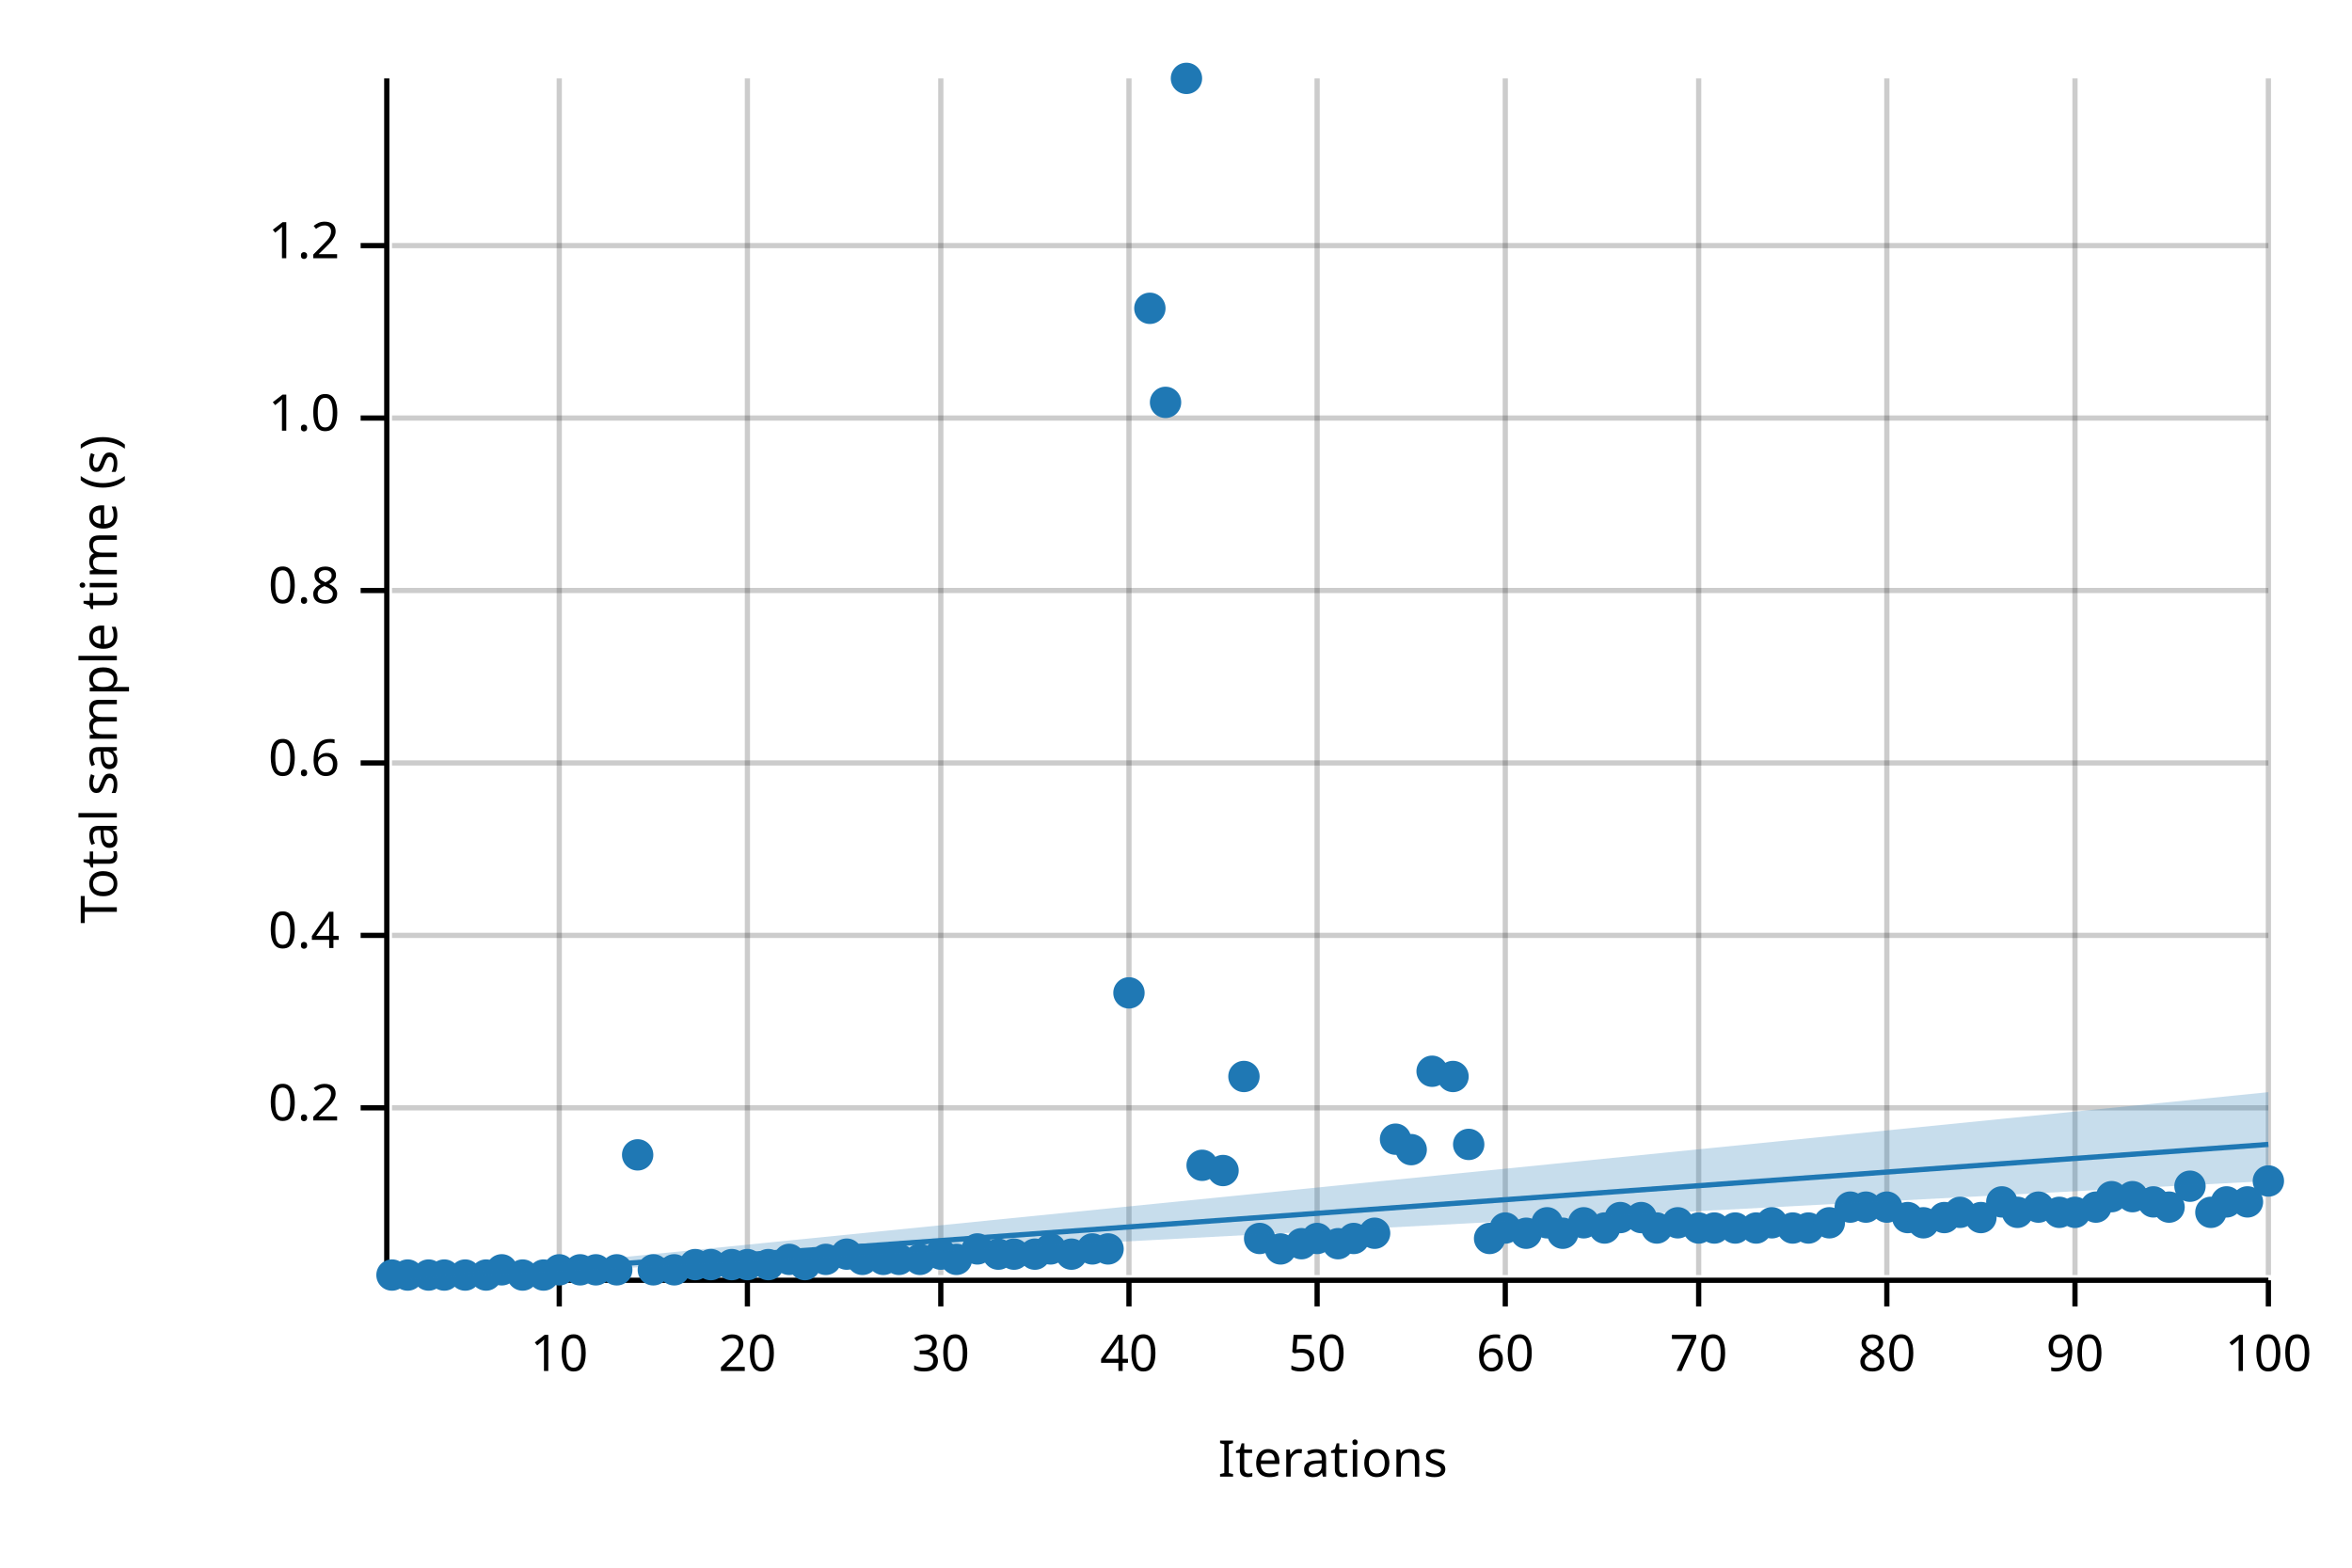
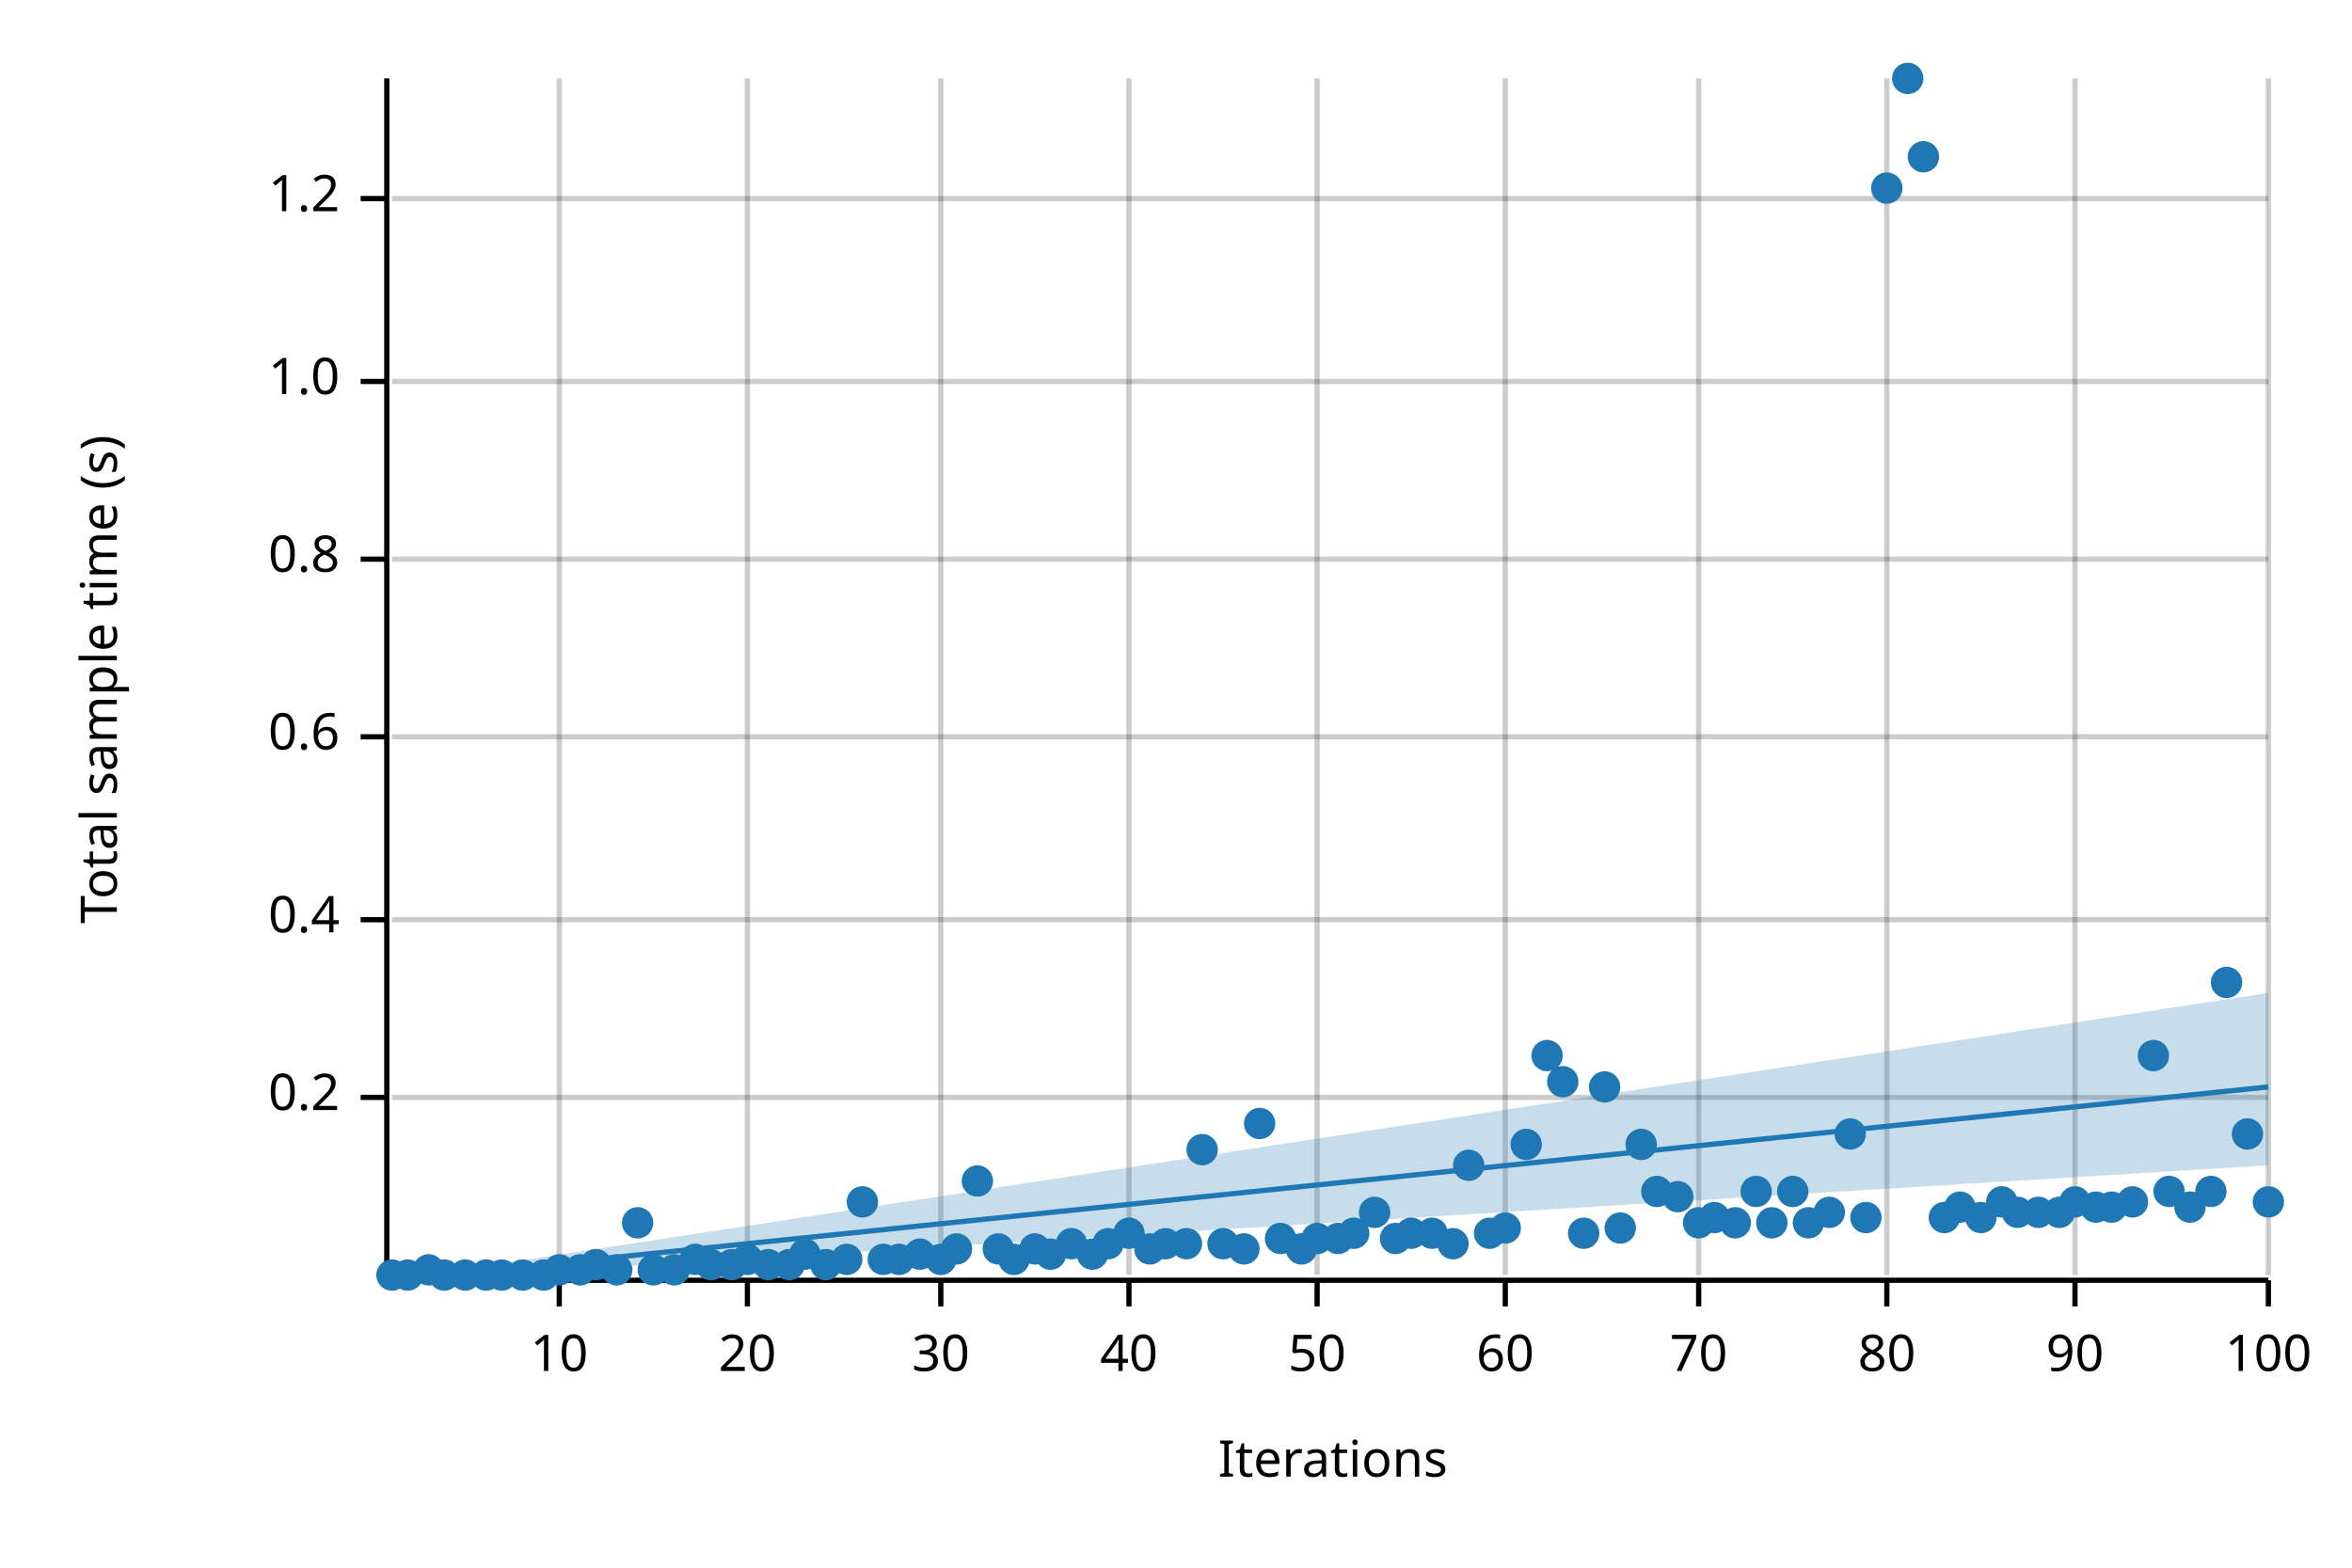
<svg xmlns="http://www.w3.org/2000/svg" width="450" height="300" viewBox="0 0 450 300">
  <text x="15" y="130" dy="0.76em" text-anchor="middle" font-family="sans-serif" font-size="9.677" opacity="1" fill="#000000" transform="rotate(270, 15, 130)">
Total sample time (s)
</text>
  <text x="255" y="285" dy="-0.5ex" text-anchor="middle" font-family="sans-serif" font-size="9.677" opacity="1" fill="#000000">
Iterations
</text>
  <line opacity="0.2" stroke="#000000" stroke-width="1" x1="107" y1="244" x2="107" y2="15" />
  <line opacity="0.2" stroke="#000000" stroke-width="1" x1="143" y1="244" x2="143" y2="15" />
  <line opacity="0.2" stroke="#000000" stroke-width="1" x1="180" y1="244" x2="180" y2="15" />
  <line opacity="0.2" stroke="#000000" stroke-width="1" x1="216" y1="244" x2="216" y2="15" />
  <line opacity="0.2" stroke="#000000" stroke-width="1" x1="252" y1="244" x2="252" y2="15" />
  <line opacity="0.2" stroke="#000000" stroke-width="1" x1="288" y1="244" x2="288" y2="15" />
  <line opacity="0.2" stroke="#000000" stroke-width="1" x1="325" y1="244" x2="325" y2="15" />
  <line opacity="0.2" stroke="#000000" stroke-width="1" x1="361" y1="244" x2="361" y2="15" />
  <line opacity="0.2" stroke="#000000" stroke-width="1" x1="397" y1="244" x2="397" y2="15" />
  <line opacity="0.2" stroke="#000000" stroke-width="1" x1="434" y1="244" x2="434" y2="15" />
-   <line opacity="0.2" stroke="#000000" stroke-width="1" x1="75" y1="212" x2="434" y2="212" />
-   <line opacity="0.2" stroke="#000000" stroke-width="1" x1="75" y1="179" x2="434" y2="179" />
-   <line opacity="0.2" stroke="#000000" stroke-width="1" x1="75" y1="146" x2="434" y2="146" />
-   <line opacity="0.2" stroke="#000000" stroke-width="1" x1="75" y1="113" x2="434" y2="113" />
-   <line opacity="0.2" stroke="#000000" stroke-width="1" x1="75" y1="80" x2="434" y2="80" />
-   <line opacity="0.2" stroke="#000000" stroke-width="1" x1="75" y1="47" x2="434" y2="47" />
+   <line opacity="0.2" stroke="#000000" stroke-width="1" x1="75" y1="210" x2="434" y2="210" />
+   <line opacity="0.2" stroke="#000000" stroke-width="1" x1="75" y1="176" x2="434" y2="176" />
+   <line opacity="0.2" stroke="#000000" stroke-width="1" x1="75" y1="141" x2="434" y2="141" />
+   <line opacity="0.2" stroke="#000000" stroke-width="1" x1="75" y1="107" x2="434" y2="107" />
+   <line opacity="0.2" stroke="#000000" stroke-width="1" x1="75" y1="73" x2="434" y2="73" />
+   <line opacity="0.2" stroke="#000000" stroke-width="1" x1="75" y1="38" x2="434" y2="38" />
  <polyline fill="none" opacity="1" stroke="#000000" stroke-width="1" points="74,15 74,244 " />
-   <text x="65" y="212" dy="0.5ex" text-anchor="end" font-family="sans-serif" font-size="9.677" opacity="1" fill="#000000">
+   <text x="65" y="210" dy="0.5ex" text-anchor="end" font-family="sans-serif" font-size="9.677" opacity="1" fill="#000000">
0.2
</text>
-   <polyline fill="none" opacity="1" stroke="#000000" stroke-width="1" points="69,212 74,212 " />
-   <text x="65" y="179" dy="0.5ex" text-anchor="end" font-family="sans-serif" font-size="9.677" opacity="1" fill="#000000">
+   <polyline fill="none" opacity="1" stroke="#000000" stroke-width="1" points="69,210 74,210 " />
+   <text x="65" y="176" dy="0.5ex" text-anchor="end" font-family="sans-serif" font-size="9.677" opacity="1" fill="#000000">
0.4
</text>
-   <polyline fill="none" opacity="1" stroke="#000000" stroke-width="1" points="69,179 74,179 " />
-   <text x="65" y="146" dy="0.5ex" text-anchor="end" font-family="sans-serif" font-size="9.677" opacity="1" fill="#000000">
+   <polyline fill="none" opacity="1" stroke="#000000" stroke-width="1" points="69,176 74,176 " />
+   <text x="65" y="141" dy="0.5ex" text-anchor="end" font-family="sans-serif" font-size="9.677" opacity="1" fill="#000000">
0.6
</text>
-   <polyline fill="none" opacity="1" stroke="#000000" stroke-width="1" points="69,146 74,146 " />
-   <text x="65" y="113" dy="0.5ex" text-anchor="end" font-family="sans-serif" font-size="9.677" opacity="1" fill="#000000">
+   <polyline fill="none" opacity="1" stroke="#000000" stroke-width="1" points="69,141 74,141 " />
+   <text x="65" y="107" dy="0.5ex" text-anchor="end" font-family="sans-serif" font-size="9.677" opacity="1" fill="#000000">
0.8
</text>
-   <polyline fill="none" opacity="1" stroke="#000000" stroke-width="1" points="69,113 74,113 " />
-   <text x="65" y="80" dy="0.5ex" text-anchor="end" font-family="sans-serif" font-size="9.677" opacity="1" fill="#000000">
+   <polyline fill="none" opacity="1" stroke="#000000" stroke-width="1" points="69,107 74,107 " />
+   <text x="65" y="73" dy="0.5ex" text-anchor="end" font-family="sans-serif" font-size="9.677" opacity="1" fill="#000000">
1.0
</text>
-   <polyline fill="none" opacity="1" stroke="#000000" stroke-width="1" points="69,80 74,80 " />
-   <text x="65" y="47" dy="0.5ex" text-anchor="end" font-family="sans-serif" font-size="9.677" opacity="1" fill="#000000">
+   <polyline fill="none" opacity="1" stroke="#000000" stroke-width="1" points="69,73 74,73 " />
+   <text x="65" y="38" dy="0.5ex" text-anchor="end" font-family="sans-serif" font-size="9.677" opacity="1" fill="#000000">
1.2
</text>
-   <polyline fill="none" opacity="1" stroke="#000000" stroke-width="1" points="69,47 74,47 " />
+   <polyline fill="none" opacity="1" stroke="#000000" stroke-width="1" points="69,38 74,38 " />
  <polyline fill="none" opacity="1" stroke="#000000" stroke-width="1" points="75,245 434,245 " />
  <text x="107" y="255" dy="0.76em" text-anchor="middle" font-family="sans-serif" font-size="9.677" opacity="1" fill="#000000">
10
</text>
  <polyline fill="none" opacity="1" stroke="#000000" stroke-width="1" points="107,245 107,250 " />
  <text x="143" y="255" dy="0.76em" text-anchor="middle" font-family="sans-serif" font-size="9.677" opacity="1" fill="#000000">
20
</text>
  <polyline fill="none" opacity="1" stroke="#000000" stroke-width="1" points="143,245 143,250 " />
  <text x="180" y="255" dy="0.76em" text-anchor="middle" font-family="sans-serif" font-size="9.677" opacity="1" fill="#000000">
30
</text>
  <polyline fill="none" opacity="1" stroke="#000000" stroke-width="1" points="180,245 180,250 " />
  <text x="216" y="255" dy="0.76em" text-anchor="middle" font-family="sans-serif" font-size="9.677" opacity="1" fill="#000000">
40
</text>
  <polyline fill="none" opacity="1" stroke="#000000" stroke-width="1" points="216,245 216,250 " />
  <text x="252" y="255" dy="0.76em" text-anchor="middle" font-family="sans-serif" font-size="9.677" opacity="1" fill="#000000">
50
</text>
  <polyline fill="none" opacity="1" stroke="#000000" stroke-width="1" points="252,245 252,250 " />
  <text x="288" y="255" dy="0.76em" text-anchor="middle" font-family="sans-serif" font-size="9.677" opacity="1" fill="#000000">
60
</text>
  <polyline fill="none" opacity="1" stroke="#000000" stroke-width="1" points="288,245 288,250 " />
  <text x="325" y="255" dy="0.76em" text-anchor="middle" font-family="sans-serif" font-size="9.677" opacity="1" fill="#000000">
70
</text>
  <polyline fill="none" opacity="1" stroke="#000000" stroke-width="1" points="325,245 325,250 " />
  <text x="361" y="255" dy="0.76em" text-anchor="middle" font-family="sans-serif" font-size="9.677" opacity="1" fill="#000000">
80
</text>
  <polyline fill="none" opacity="1" stroke="#000000" stroke-width="1" points="361,245 361,250 " />
  <text x="397" y="255" dy="0.76em" text-anchor="middle" font-family="sans-serif" font-size="9.677" opacity="1" fill="#000000">
90
</text>
  <polyline fill="none" opacity="1" stroke="#000000" stroke-width="1" points="397,245 397,250 " />
  <text x="434" y="255" dy="0.76em" text-anchor="middle" font-family="sans-serif" font-size="9.677" opacity="1" fill="#000000">
100
</text>
  <polyline fill="none" opacity="1" stroke="#000000" stroke-width="1" points="434,245 434,250 " />
  <circle cx="75" cy="244" r="3" opacity="1" fill="#1F78B4" stroke="none" stroke-width="1" />
  <circle cx="78" cy="244" r="3" opacity="1" fill="#1F78B4" stroke="none" stroke-width="1" />
-   <circle cx="82" cy="244" r="3" opacity="1" fill="#1F78B4" stroke="none" stroke-width="1" />
+   <circle cx="82" cy="243" r="3" opacity="1" fill="#1F78B4" stroke="none" stroke-width="1" />
  <circle cx="85" cy="244" r="3" opacity="1" fill="#1F78B4" stroke="none" stroke-width="1" />
  <circle cx="89" cy="244" r="3" opacity="1" fill="#1F78B4" stroke="none" stroke-width="1" />
  <circle cx="93" cy="244" r="3" opacity="1" fill="#1F78B4" stroke="none" stroke-width="1" />
-   <circle cx="96" cy="243" r="3" opacity="1" fill="#1F78B4" stroke="none" stroke-width="1" />
+   <circle cx="96" cy="244" r="3" opacity="1" fill="#1F78B4" stroke="none" stroke-width="1" />
  <circle cx="100" cy="244" r="3" opacity="1" fill="#1F78B4" stroke="none" stroke-width="1" />
  <circle cx="104" cy="244" r="3" opacity="1" fill="#1F78B4" stroke="none" stroke-width="1" />
  <circle cx="107" cy="243" r="3" opacity="1" fill="#1F78B4" stroke="none" stroke-width="1" />
  <circle cx="111" cy="243" r="3" opacity="1" fill="#1F78B4" stroke="none" stroke-width="1" />
-   <circle cx="114" cy="243" r="3" opacity="1" fill="#1F78B4" stroke="none" stroke-width="1" />
+   <circle cx="114" cy="242" r="3" opacity="1" fill="#1F78B4" stroke="none" stroke-width="1" />
  <circle cx="118" cy="243" r="3" opacity="1" fill="#1F78B4" stroke="none" stroke-width="1" />
-   <circle cx="122" cy="221" r="3" opacity="1" fill="#1F78B4" stroke="none" stroke-width="1" />
+   <circle cx="122" cy="234" r="3" opacity="1" fill="#1F78B4" stroke="none" stroke-width="1" />
  <circle cx="125" cy="243" r="3" opacity="1" fill="#1F78B4" stroke="none" stroke-width="1" />
  <circle cx="129" cy="243" r="3" opacity="1" fill="#1F78B4" stroke="none" stroke-width="1" />
-   <circle cx="133" cy="242" r="3" opacity="1" fill="#1F78B4" stroke="none" stroke-width="1" />
+   <circle cx="133" cy="241" r="3" opacity="1" fill="#1F78B4" stroke="none" stroke-width="1" />
  <circle cx="136" cy="242" r="3" opacity="1" fill="#1F78B4" stroke="none" stroke-width="1" />
  <circle cx="140" cy="242" r="3" opacity="1" fill="#1F78B4" stroke="none" stroke-width="1" />
-   <circle cx="143" cy="242" r="3" opacity="1" fill="#1F78B4" stroke="none" stroke-width="1" />
+   <circle cx="143" cy="241" r="3" opacity="1" fill="#1F78B4" stroke="none" stroke-width="1" />
  <circle cx="147" cy="242" r="3" opacity="1" fill="#1F78B4" stroke="none" stroke-width="1" />
-   <circle cx="151" cy="241" r="3" opacity="1" fill="#1F78B4" stroke="none" stroke-width="1" />
-   <circle cx="154" cy="242" r="3" opacity="1" fill="#1F78B4" stroke="none" stroke-width="1" />
-   <circle cx="158" cy="241" r="3" opacity="1" fill="#1F78B4" stroke="none" stroke-width="1" />
-   <circle cx="162" cy="240" r="3" opacity="1" fill="#1F78B4" stroke="none" stroke-width="1" />
-   <circle cx="165" cy="241" r="3" opacity="1" fill="#1F78B4" stroke="none" stroke-width="1" />
+   <circle cx="151" cy="242" r="3" opacity="1" fill="#1F78B4" stroke="none" stroke-width="1" />
+   <circle cx="154" cy="240" r="3" opacity="1" fill="#1F78B4" stroke="none" stroke-width="1" />
+   <circle cx="158" cy="242" r="3" opacity="1" fill="#1F78B4" stroke="none" stroke-width="1" />
+   <circle cx="162" cy="241" r="3" opacity="1" fill="#1F78B4" stroke="none" stroke-width="1" />
+   <circle cx="165" cy="230" r="3" opacity="1" fill="#1F78B4" stroke="none" stroke-width="1" />
  <circle cx="169" cy="241" r="3" opacity="1" fill="#1F78B4" stroke="none" stroke-width="1" />
  <circle cx="172" cy="241" r="3" opacity="1" fill="#1F78B4" stroke="none" stroke-width="1" />
-   <circle cx="176" cy="241" r="3" opacity="1" fill="#1F78B4" stroke="none" stroke-width="1" />
-   <circle cx="180" cy="240" r="3" opacity="1" fill="#1F78B4" stroke="none" stroke-width="1" />
-   <circle cx="183" cy="241" r="3" opacity="1" fill="#1F78B4" stroke="none" stroke-width="1" />
-   <circle cx="187" cy="239" r="3" opacity="1" fill="#1F78B4" stroke="none" stroke-width="1" />
-   <circle cx="191" cy="240" r="3" opacity="1" fill="#1F78B4" stroke="none" stroke-width="1" />
-   <circle cx="194" cy="240" r="3" opacity="1" fill="#1F78B4" stroke="none" stroke-width="1" />
-   <circle cx="198" cy="240" r="3" opacity="1" fill="#1F78B4" stroke="none" stroke-width="1" />
-   <circle cx="201" cy="239" r="3" opacity="1" fill="#1F78B4" stroke="none" stroke-width="1" />
-   <circle cx="205" cy="240" r="3" opacity="1" fill="#1F78B4" stroke="none" stroke-width="1" />
-   <circle cx="209" cy="239" r="3" opacity="1" fill="#1F78B4" stroke="none" stroke-width="1" />
-   <circle cx="212" cy="239" r="3" opacity="1" fill="#1F78B4" stroke="none" stroke-width="1" />
-   <circle cx="216" cy="190" r="3" opacity="1" fill="#1F78B4" stroke="none" stroke-width="1" />
-   <circle cx="220" cy="59" r="3" opacity="1" fill="#1F78B4" stroke="none" stroke-width="1" />
-   <circle cx="223" cy="77" r="3" opacity="1" fill="#1F78B4" stroke="none" stroke-width="1" />
-   <circle cx="227" cy="15" r="3" opacity="1" fill="#1F78B4" stroke="none" stroke-width="1" />
-   <circle cx="230" cy="223" r="3" opacity="1" fill="#1F78B4" stroke="none" stroke-width="1" />
-   <circle cx="234" cy="224" r="3" opacity="1" fill="#1F78B4" stroke="none" stroke-width="1" />
-   <circle cx="238" cy="206" r="3" opacity="1" fill="#1F78B4" stroke="none" stroke-width="1" />
-   <circle cx="241" cy="237" r="3" opacity="1" fill="#1F78B4" stroke="none" stroke-width="1" />
-   <circle cx="245" cy="239" r="3" opacity="1" fill="#1F78B4" stroke="none" stroke-width="1" />
-   <circle cx="249" cy="238" r="3" opacity="1" fill="#1F78B4" stroke="none" stroke-width="1" />
+   <circle cx="176" cy="240" r="3" opacity="1" fill="#1F78B4" stroke="none" stroke-width="1" />
+   <circle cx="180" cy="241" r="3" opacity="1" fill="#1F78B4" stroke="none" stroke-width="1" />
+   <circle cx="183" cy="239" r="3" opacity="1" fill="#1F78B4" stroke="none" stroke-width="1" />
+   <circle cx="187" cy="226" r="3" opacity="1" fill="#1F78B4" stroke="none" stroke-width="1" />
+   <circle cx="191" cy="239" r="3" opacity="1" fill="#1F78B4" stroke="none" stroke-width="1" />
+   <circle cx="194" cy="241" r="3" opacity="1" fill="#1F78B4" stroke="none" stroke-width="1" />
+   <circle cx="198" cy="239" r="3" opacity="1" fill="#1F78B4" stroke="none" stroke-width="1" />
+   <circle cx="201" cy="240" r="3" opacity="1" fill="#1F78B4" stroke="none" stroke-width="1" />
+   <circle cx="205" cy="238" r="3" opacity="1" fill="#1F78B4" stroke="none" stroke-width="1" />
+   <circle cx="209" cy="240" r="3" opacity="1" fill="#1F78B4" stroke="none" stroke-width="1" />
+   <circle cx="212" cy="238" r="3" opacity="1" fill="#1F78B4" stroke="none" stroke-width="1" />
+   <circle cx="216" cy="236" r="3" opacity="1" fill="#1F78B4" stroke="none" stroke-width="1" />
+   <circle cx="220" cy="239" r="3" opacity="1" fill="#1F78B4" stroke="none" stroke-width="1" />
+   <circle cx="223" cy="238" r="3" opacity="1" fill="#1F78B4" stroke="none" stroke-width="1" />
+   <circle cx="227" cy="238" r="3" opacity="1" fill="#1F78B4" stroke="none" stroke-width="1" />
+   <circle cx="230" cy="220" r="3" opacity="1" fill="#1F78B4" stroke="none" stroke-width="1" />
+   <circle cx="234" cy="238" r="3" opacity="1" fill="#1F78B4" stroke="none" stroke-width="1" />
+   <circle cx="238" cy="239" r="3" opacity="1" fill="#1F78B4" stroke="none" stroke-width="1" />
+   <circle cx="241" cy="215" r="3" opacity="1" fill="#1F78B4" stroke="none" stroke-width="1" />
+   <circle cx="245" cy="237" r="3" opacity="1" fill="#1F78B4" stroke="none" stroke-width="1" />
+   <circle cx="249" cy="239" r="3" opacity="1" fill="#1F78B4" stroke="none" stroke-width="1" />
  <circle cx="252" cy="237" r="3" opacity="1" fill="#1F78B4" stroke="none" stroke-width="1" />
-   <circle cx="256" cy="238" r="3" opacity="1" fill="#1F78B4" stroke="none" stroke-width="1" />
-   <circle cx="259" cy="237" r="3" opacity="1" fill="#1F78B4" stroke="none" stroke-width="1" />
-   <circle cx="263" cy="236" r="3" opacity="1" fill="#1F78B4" stroke="none" stroke-width="1" />
-   <circle cx="267" cy="218" r="3" opacity="1" fill="#1F78B4" stroke="none" stroke-width="1" />
-   <circle cx="270" cy="220" r="3" opacity="1" fill="#1F78B4" stroke="none" stroke-width="1" />
-   <circle cx="274" cy="205" r="3" opacity="1" fill="#1F78B4" stroke="none" stroke-width="1" />
-   <circle cx="278" cy="206" r="3" opacity="1" fill="#1F78B4" stroke="none" stroke-width="1" />
-   <circle cx="281" cy="219" r="3" opacity="1" fill="#1F78B4" stroke="none" stroke-width="1" />
-   <circle cx="285" cy="237" r="3" opacity="1" fill="#1F78B4" stroke="none" stroke-width="1" />
+   <circle cx="256" cy="237" r="3" opacity="1" fill="#1F78B4" stroke="none" stroke-width="1" />
+   <circle cx="259" cy="236" r="3" opacity="1" fill="#1F78B4" stroke="none" stroke-width="1" />
+   <circle cx="263" cy="232" r="3" opacity="1" fill="#1F78B4" stroke="none" stroke-width="1" />
+   <circle cx="267" cy="237" r="3" opacity="1" fill="#1F78B4" stroke="none" stroke-width="1" />
+   <circle cx="270" cy="236" r="3" opacity="1" fill="#1F78B4" stroke="none" stroke-width="1" />
+   <circle cx="274" cy="236" r="3" opacity="1" fill="#1F78B4" stroke="none" stroke-width="1" />
+   <circle cx="278" cy="238" r="3" opacity="1" fill="#1F78B4" stroke="none" stroke-width="1" />
+   <circle cx="281" cy="223" r="3" opacity="1" fill="#1F78B4" stroke="none" stroke-width="1" />
+   <circle cx="285" cy="236" r="3" opacity="1" fill="#1F78B4" stroke="none" stroke-width="1" />
  <circle cx="288" cy="235" r="3" opacity="1" fill="#1F78B4" stroke="none" stroke-width="1" />
-   <circle cx="292" cy="236" r="3" opacity="1" fill="#1F78B4" stroke="none" stroke-width="1" />
-   <circle cx="296" cy="234" r="3" opacity="1" fill="#1F78B4" stroke="none" stroke-width="1" />
-   <circle cx="299" cy="236" r="3" opacity="1" fill="#1F78B4" stroke="none" stroke-width="1" />
-   <circle cx="303" cy="234" r="3" opacity="1" fill="#1F78B4" stroke="none" stroke-width="1" />
-   <circle cx="307" cy="235" r="3" opacity="1" fill="#1F78B4" stroke="none" stroke-width="1" />
-   <circle cx="310" cy="233" r="3" opacity="1" fill="#1F78B4" stroke="none" stroke-width="1" />
-   <circle cx="314" cy="233" r="3" opacity="1" fill="#1F78B4" stroke="none" stroke-width="1" />
-   <circle cx="317" cy="235" r="3" opacity="1" fill="#1F78B4" stroke="none" stroke-width="1" />
-   <circle cx="321" cy="234" r="3" opacity="1" fill="#1F78B4" stroke="none" stroke-width="1" />
-   <circle cx="325" cy="235" r="3" opacity="1" fill="#1F78B4" stroke="none" stroke-width="1" />
-   <circle cx="328" cy="235" r="3" opacity="1" fill="#1F78B4" stroke="none" stroke-width="1" />
-   <circle cx="332" cy="235" r="3" opacity="1" fill="#1F78B4" stroke="none" stroke-width="1" />
-   <circle cx="336" cy="235" r="3" opacity="1" fill="#1F78B4" stroke="none" stroke-width="1" />
+   <circle cx="292" cy="219" r="3" opacity="1" fill="#1F78B4" stroke="none" stroke-width="1" />
+   <circle cx="296" cy="202" r="3" opacity="1" fill="#1F78B4" stroke="none" stroke-width="1" />
+   <circle cx="299" cy="207" r="3" opacity="1" fill="#1F78B4" stroke="none" stroke-width="1" />
+   <circle cx="303" cy="236" r="3" opacity="1" fill="#1F78B4" stroke="none" stroke-width="1" />
+   <circle cx="307" cy="208" r="3" opacity="1" fill="#1F78B4" stroke="none" stroke-width="1" />
+   <circle cx="310" cy="235" r="3" opacity="1" fill="#1F78B4" stroke="none" stroke-width="1" />
+   <circle cx="314" cy="219" r="3" opacity="1" fill="#1F78B4" stroke="none" stroke-width="1" />
+   <circle cx="317" cy="228" r="3" opacity="1" fill="#1F78B4" stroke="none" stroke-width="1" />
+   <circle cx="321" cy="229" r="3" opacity="1" fill="#1F78B4" stroke="none" stroke-width="1" />
+   <circle cx="325" cy="234" r="3" opacity="1" fill="#1F78B4" stroke="none" stroke-width="1" />
+   <circle cx="328" cy="233" r="3" opacity="1" fill="#1F78B4" stroke="none" stroke-width="1" />
+   <circle cx="332" cy="234" r="3" opacity="1" fill="#1F78B4" stroke="none" stroke-width="1" />
+   <circle cx="336" cy="228" r="3" opacity="1" fill="#1F78B4" stroke="none" stroke-width="1" />
  <circle cx="339" cy="234" r="3" opacity="1" fill="#1F78B4" stroke="none" stroke-width="1" />
-   <circle cx="343" cy="235" r="3" opacity="1" fill="#1F78B4" stroke="none" stroke-width="1" />
-   <circle cx="346" cy="235" r="3" opacity="1" fill="#1F78B4" stroke="none" stroke-width="1" />
-   <circle cx="350" cy="234" r="3" opacity="1" fill="#1F78B4" stroke="none" stroke-width="1" />
-   <circle cx="354" cy="231" r="3" opacity="1" fill="#1F78B4" stroke="none" stroke-width="1" />
-   <circle cx="357" cy="231" r="3" opacity="1" fill="#1F78B4" stroke="none" stroke-width="1" />
-   <circle cx="361" cy="231" r="3" opacity="1" fill="#1F78B4" stroke="none" stroke-width="1" />
-   <circle cx="365" cy="233" r="3" opacity="1" fill="#1F78B4" stroke="none" stroke-width="1" />
-   <circle cx="368" cy="234" r="3" opacity="1" fill="#1F78B4" stroke="none" stroke-width="1" />
+   <circle cx="343" cy="228" r="3" opacity="1" fill="#1F78B4" stroke="none" stroke-width="1" />
+   <circle cx="346" cy="234" r="3" opacity="1" fill="#1F78B4" stroke="none" stroke-width="1" />
+   <circle cx="350" cy="232" r="3" opacity="1" fill="#1F78B4" stroke="none" stroke-width="1" />
+   <circle cx="354" cy="217" r="3" opacity="1" fill="#1F78B4" stroke="none" stroke-width="1" />
+   <circle cx="357" cy="233" r="3" opacity="1" fill="#1F78B4" stroke="none" stroke-width="1" />
+   <circle cx="361" cy="36" r="3" opacity="1" fill="#1F78B4" stroke="none" stroke-width="1" />
+   <circle cx="365" cy="15" r="3" opacity="1" fill="#1F78B4" stroke="none" stroke-width="1" />
+   <circle cx="368" cy="30" r="3" opacity="1" fill="#1F78B4" stroke="none" stroke-width="1" />
  <circle cx="372" cy="233" r="3" opacity="1" fill="#1F78B4" stroke="none" stroke-width="1" />
-   <circle cx="375" cy="232" r="3" opacity="1" fill="#1F78B4" stroke="none" stroke-width="1" />
+   <circle cx="375" cy="231" r="3" opacity="1" fill="#1F78B4" stroke="none" stroke-width="1" />
  <circle cx="379" cy="233" r="3" opacity="1" fill="#1F78B4" stroke="none" stroke-width="1" />
  <circle cx="383" cy="230" r="3" opacity="1" fill="#1F78B4" stroke="none" stroke-width="1" />
  <circle cx="386" cy="232" r="3" opacity="1" fill="#1F78B4" stroke="none" stroke-width="1" />
-   <circle cx="390" cy="231" r="3" opacity="1" fill="#1F78B4" stroke="none" stroke-width="1" />
+   <circle cx="390" cy="232" r="3" opacity="1" fill="#1F78B4" stroke="none" stroke-width="1" />
  <circle cx="394" cy="232" r="3" opacity="1" fill="#1F78B4" stroke="none" stroke-width="1" />
-   <circle cx="397" cy="232" r="3" opacity="1" fill="#1F78B4" stroke="none" stroke-width="1" />
+   <circle cx="397" cy="230" r="3" opacity="1" fill="#1F78B4" stroke="none" stroke-width="1" />
  <circle cx="401" cy="231" r="3" opacity="1" fill="#1F78B4" stroke="none" stroke-width="1" />
-   <circle cx="404" cy="229" r="3" opacity="1" fill="#1F78B4" stroke="none" stroke-width="1" />
-   <circle cx="408" cy="229" r="3" opacity="1" fill="#1F78B4" stroke="none" stroke-width="1" />
-   <circle cx="412" cy="230" r="3" opacity="1" fill="#1F78B4" stroke="none" stroke-width="1" />
-   <circle cx="415" cy="231" r="3" opacity="1" fill="#1F78B4" stroke="none" stroke-width="1" />
-   <circle cx="419" cy="227" r="3" opacity="1" fill="#1F78B4" stroke="none" stroke-width="1" />
-   <circle cx="423" cy="232" r="3" opacity="1" fill="#1F78B4" stroke="none" stroke-width="1" />
-   <circle cx="426" cy="230" r="3" opacity="1" fill="#1F78B4" stroke="none" stroke-width="1" />
-   <circle cx="430" cy="230" r="3" opacity="1" fill="#1F78B4" stroke="none" stroke-width="1" />
-   <circle cx="434" cy="226" r="3" opacity="1" fill="#1F78B4" stroke="none" stroke-width="1" />
-   <polyline fill="none" opacity="1" stroke="#1F78B4" stroke-width="1" points="75,245 434,219 " />
-   <polygon opacity="0.25" fill="#1F78B4" points="75,245 434,226 434,209 " />
+   <circle cx="404" cy="231" r="3" opacity="1" fill="#1F78B4" stroke="none" stroke-width="1" />
+   <circle cx="408" cy="230" r="3" opacity="1" fill="#1F78B4" stroke="none" stroke-width="1" />
+   <circle cx="412" cy="202" r="3" opacity="1" fill="#1F78B4" stroke="none" stroke-width="1" />
+   <circle cx="415" cy="228" r="3" opacity="1" fill="#1F78B4" stroke="none" stroke-width="1" />
+   <circle cx="419" cy="231" r="3" opacity="1" fill="#1F78B4" stroke="none" stroke-width="1" />
+   <circle cx="423" cy="228" r="3" opacity="1" fill="#1F78B4" stroke="none" stroke-width="1" />
+   <circle cx="426" cy="188" r="3" opacity="1" fill="#1F78B4" stroke="none" stroke-width="1" />
+   <circle cx="430" cy="217" r="3" opacity="1" fill="#1F78B4" stroke="none" stroke-width="1" />
+   <circle cx="434" cy="230" r="3" opacity="1" fill="#1F78B4" stroke="none" stroke-width="1" />
+   <polyline fill="none" opacity="1" stroke="#1F78B4" stroke-width="1" points="75,245 434,208 " />
+   <polygon opacity="0.25" fill="#1F78B4" points="75,245 434,223 434,190 " />
</svg>
